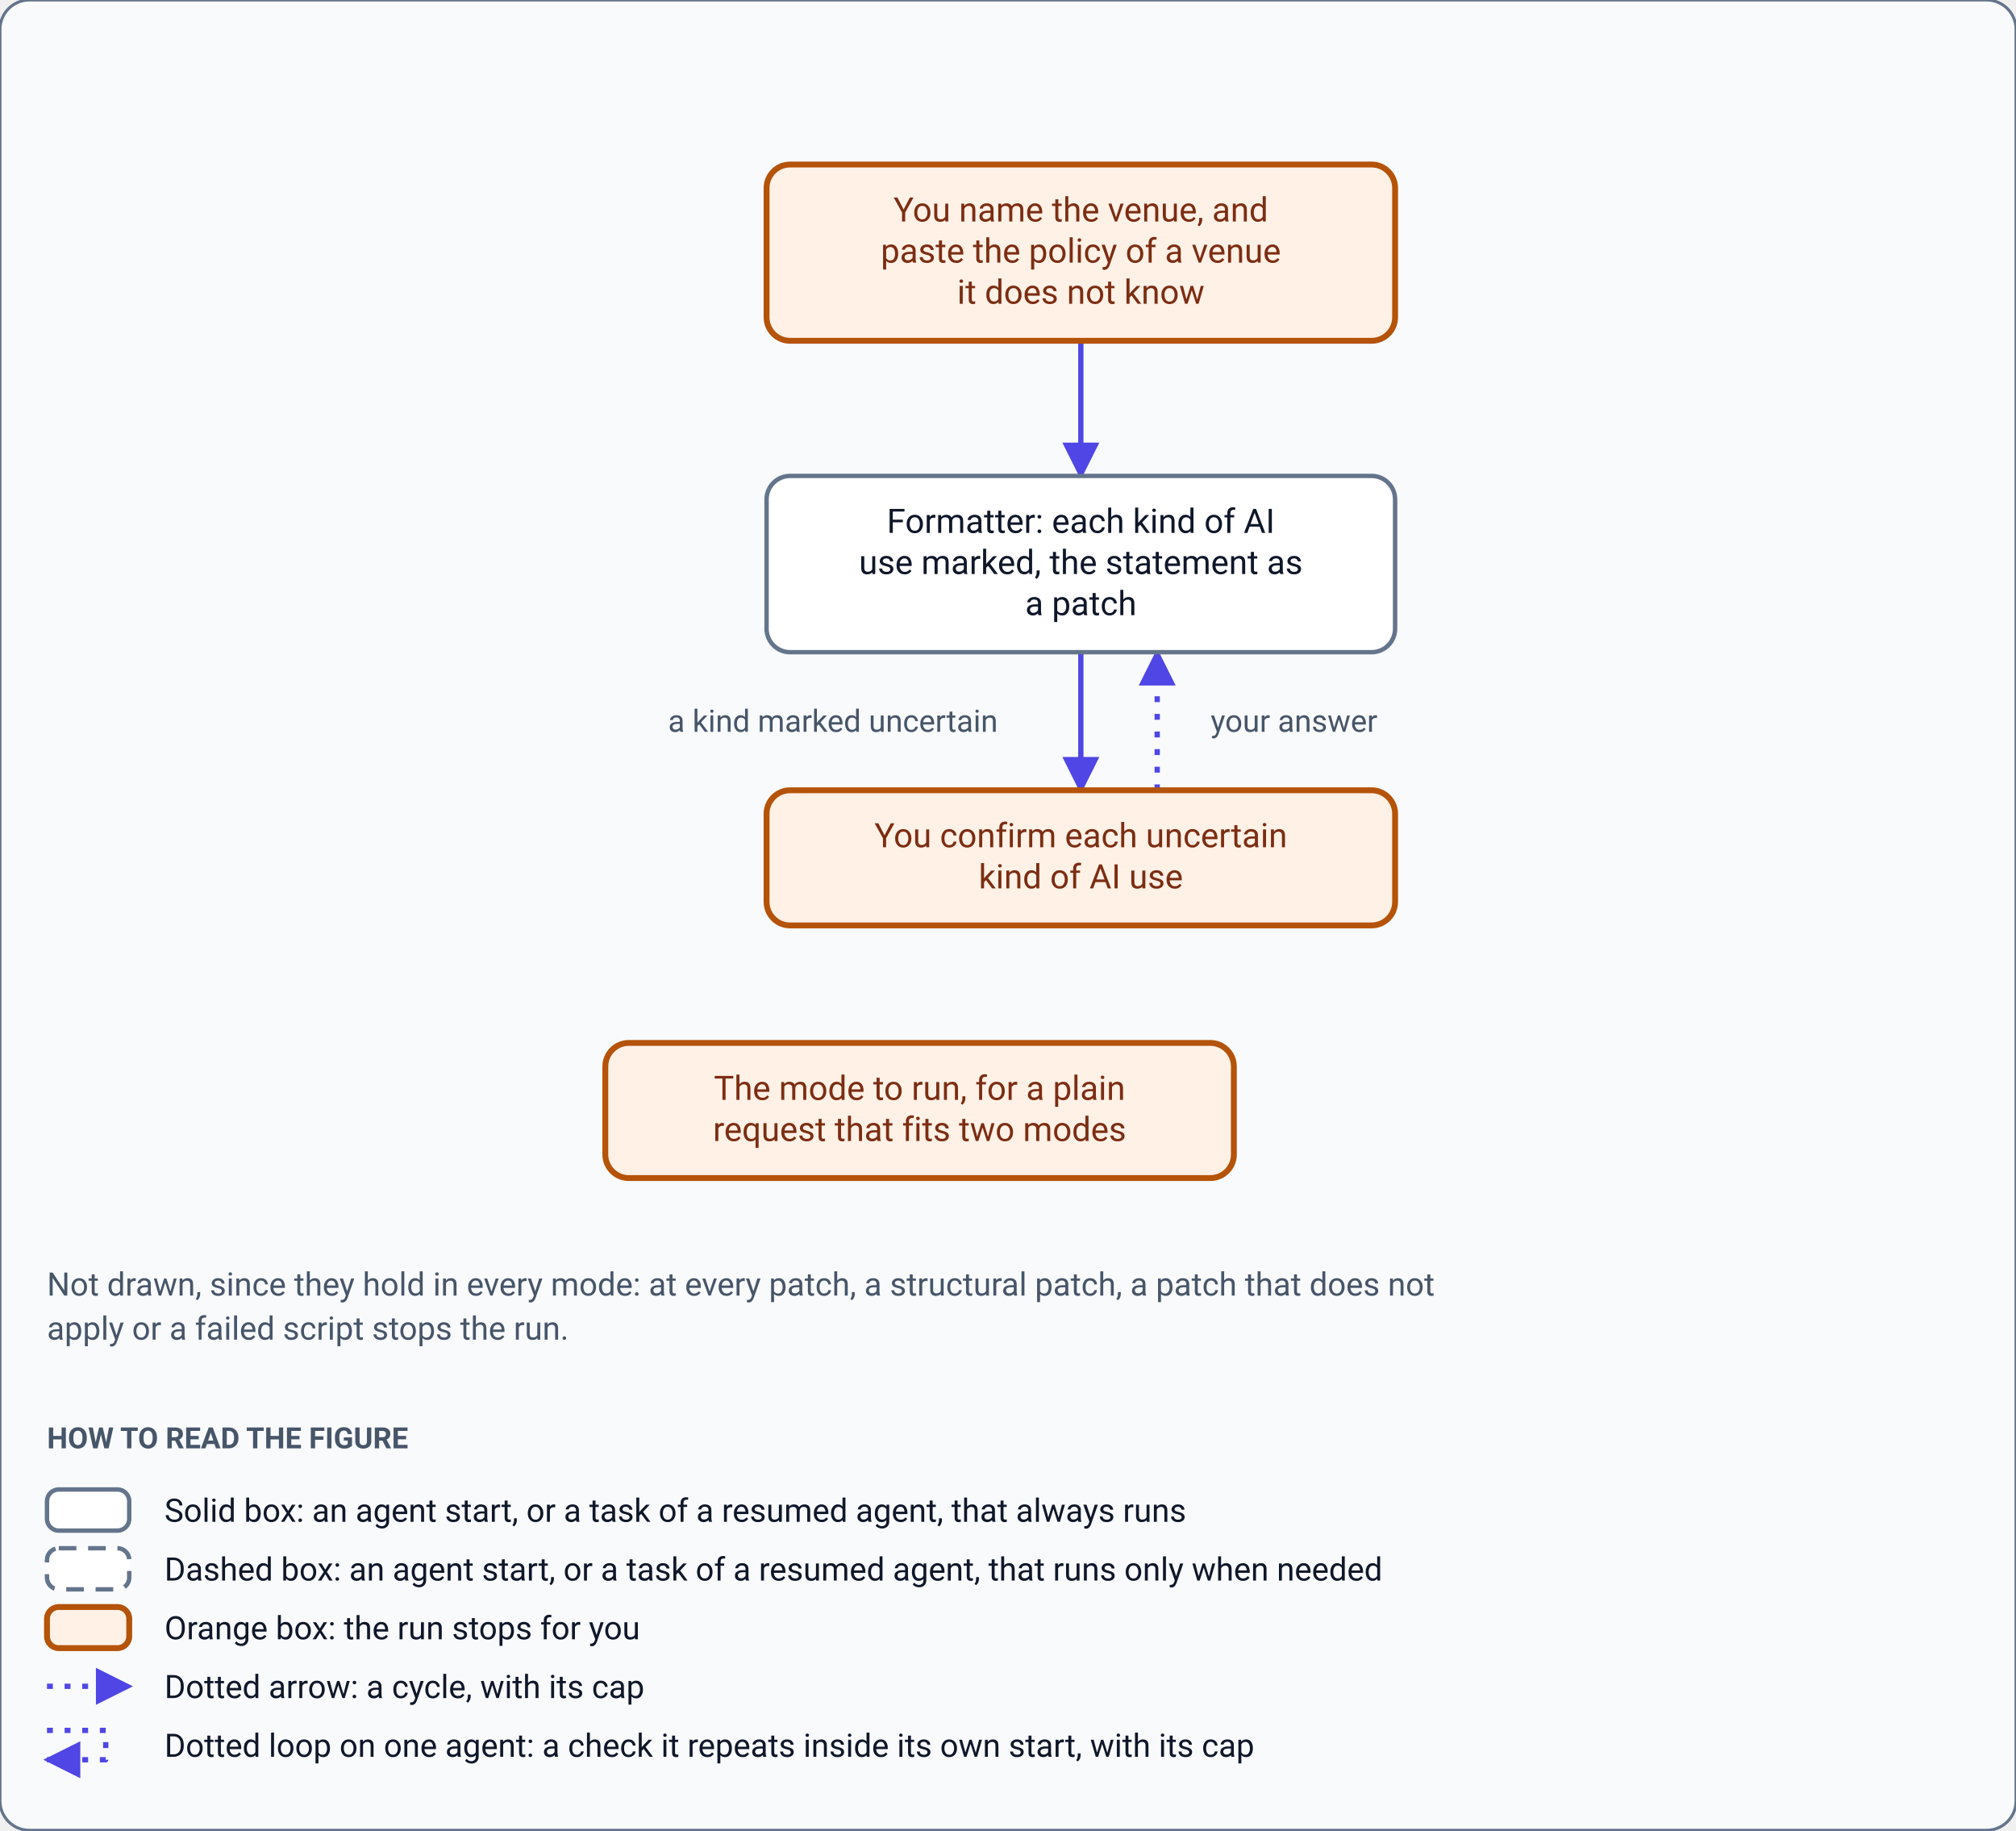
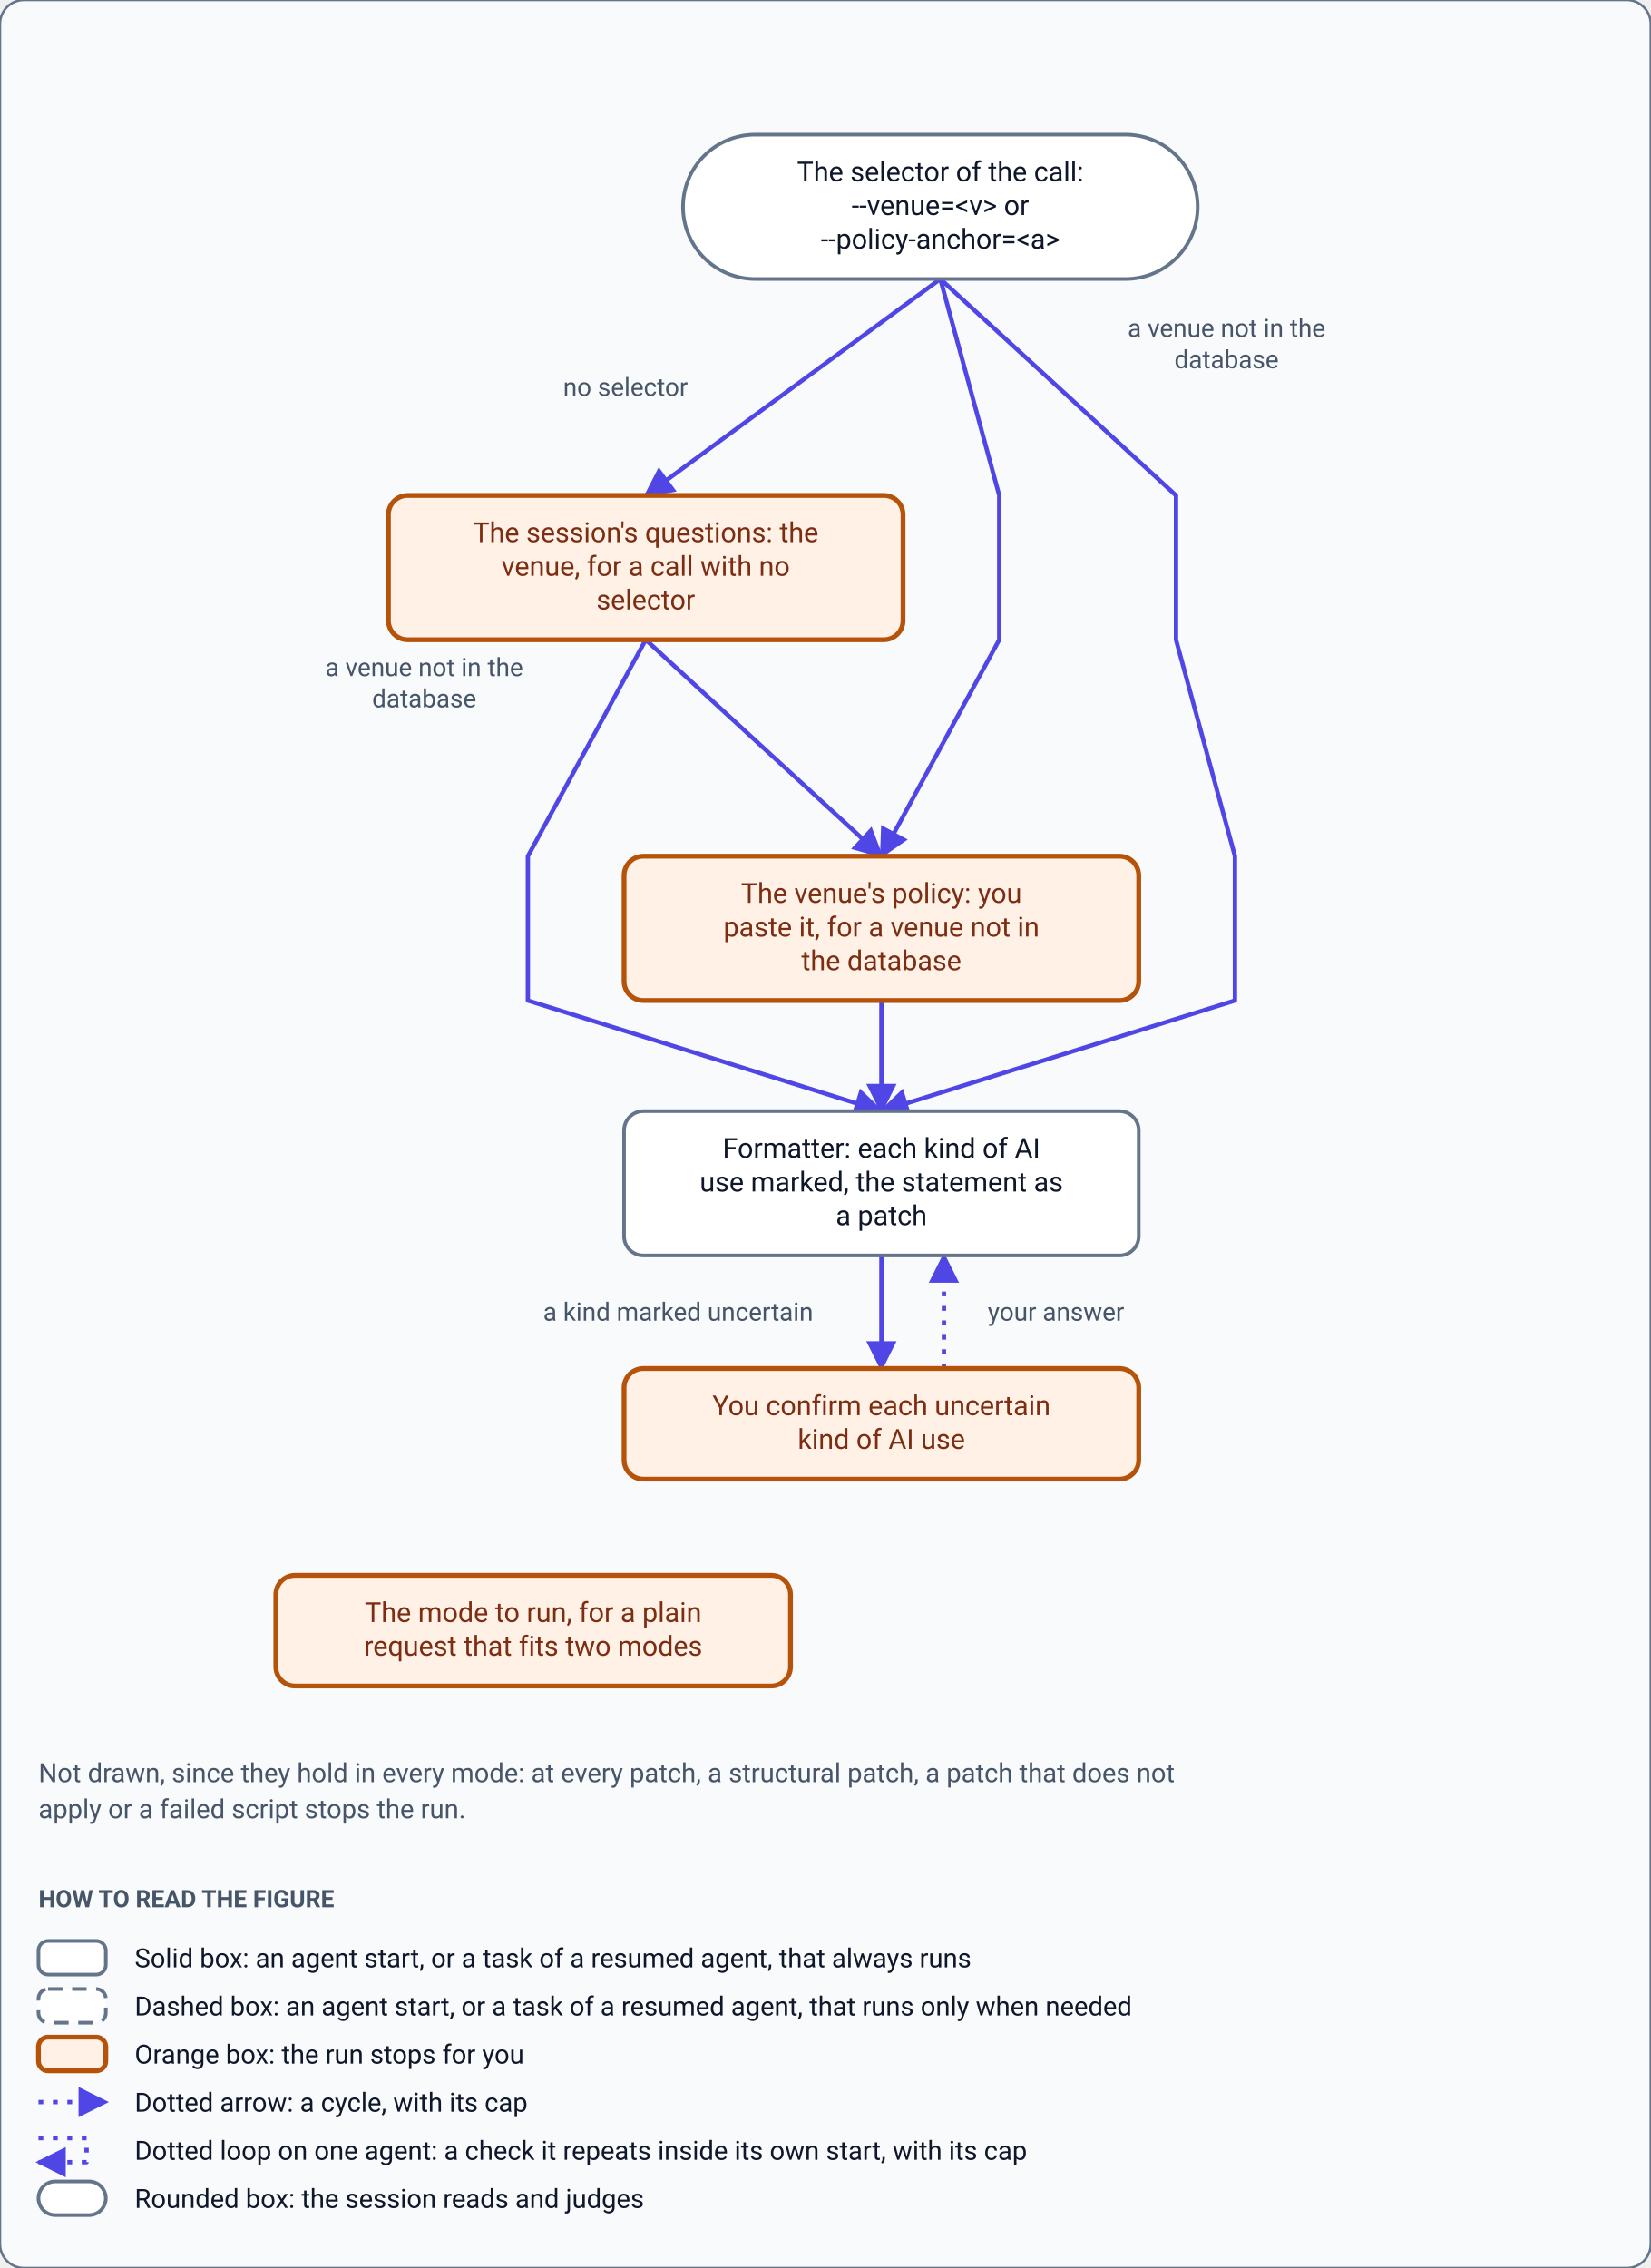
- <svg xmlns="http://www.w3.org/2000/svg" viewBox="0 0 686.4 623" width="686.4" height="623" role="img" aria-label="The disclosure mode of the paper skill. Boxes: You name the venue, and paste the policy of a venue it does not know (stop); Formatter: each kind of AI use marked, the statement as a patch (agent); You confirm each uncertain kind of AI use (stop); The mode to run, for a plain request that fits two modes (stop).">
+ <svg xmlns="http://www.w3.org/2000/svg" viewBox="0 0 686.4 943" width="686.4" height="943" role="img" aria-label="The disclosure mode of the paper skill. Boxes: The selector of the call: --venue=&lt;v&gt; or --policy-anchor=&lt;a&gt; (the session reads and judges); The session's questions: the venue, for a call with no selector (stop); The venue's policy: you paste it, for a venue not in the database (stop); Formatter: each kind of AI use marked, the statement as a patch (agent); You confirm each uncertain kind of AI use (stop); The mode to run, for a plain request that fits two modes (stop).">
  <defs>
    <marker id="arrow" viewBox="0 0 10 10" refX="9" refY="5" markerWidth="7" markerHeight="7" orient="auto">
      <path d="M0,0 L10,5 L0,10 z" fill="#4f46e5" />
    </marker>
  </defs>
-   <rect x="0" y="0" width="686.4" height="623" rx="10" fill="#f8fafc" stroke="#64748b" />
-   <path d="M368,116 L368,162" fill="none" stroke="#4f46e5" stroke-width="1.8" marker-end="url(#arrow)" stroke-linejoin="round" />
-   <path d="M368,222 L368,269" fill="none" stroke="#4f46e5" stroke-width="1.8" marker-end="url(#arrow)" stroke-linejoin="round" />
-   <path d="M394,269 L394,222" fill="none" stroke="#4f46e5" stroke-width="1.8" stroke-dasharray="2 4" marker-end="url(#arrow)" stroke-linejoin="round" />
-   <rect x="261" y="56" width="214" height="60" rx="8" fill="#fff1e6" stroke="#b45309" stroke-width="2" />
-   <text x="368" y="75.4" font-family="ui-sans-serif, -apple-system, 'Segoe UI', Roboto, Helvetica, Arial, sans-serif" font-size="11.5" fill="#7c2d12" font-weight="400" text-anchor="middle">You name the venue, and</text>
-   <text x="368" y="89.4" font-family="ui-sans-serif, -apple-system, 'Segoe UI', Roboto, Helvetica, Arial, sans-serif" font-size="11.5" fill="#7c2d12" font-weight="400" text-anchor="middle">paste the policy of a venue</text>
-   <text x="368" y="103.4" font-family="ui-sans-serif, -apple-system, 'Segoe UI', Roboto, Helvetica, Arial, sans-serif" font-size="11.5" fill="#7c2d12" font-weight="400" text-anchor="middle">it does not know</text>
-   <rect x="261" y="162" width="214" height="60" rx="8" fill="#ffffff" stroke="#64748b" stroke-width="1.5" />
-   <text x="368" y="181.4" font-family="ui-sans-serif, -apple-system, 'Segoe UI', Roboto, Helvetica, Arial, sans-serif" font-size="11.5" fill="#0f172a" font-weight="400" text-anchor="middle">Formatter: each kind of AI</text>
-   <text x="368" y="195.4" font-family="ui-sans-serif, -apple-system, 'Segoe UI', Roboto, Helvetica, Arial, sans-serif" font-size="11.5" fill="#0f172a" font-weight="400" text-anchor="middle">use marked, the statement as</text>
-   <text x="368" y="209.4" font-family="ui-sans-serif, -apple-system, 'Segoe UI', Roboto, Helvetica, Arial, sans-serif" font-size="11.5" fill="#0f172a" font-weight="400" text-anchor="middle">a patch</text>
-   <rect x="261" y="269" width="214" height="46" rx="8" fill="#fff1e6" stroke="#b45309" stroke-width="2" />
-   <text x="368" y="288.4" font-family="ui-sans-serif, -apple-system, 'Segoe UI', Roboto, Helvetica, Arial, sans-serif" font-size="11.5" fill="#7c2d12" font-weight="400" text-anchor="middle">You confirm each uncertain</text>
-   <text x="368" y="302.4" font-family="ui-sans-serif, -apple-system, 'Segoe UI', Roboto, Helvetica, Arial, sans-serif" font-size="11.5" fill="#7c2d12" font-weight="400" text-anchor="middle">kind of AI use</text>
-   <rect x="206.1" y="355" width="214" height="46" rx="8" fill="#fff1e6" stroke="#b45309" stroke-width="2" />
-   <text x="313.1" y="374.4" font-family="ui-sans-serif, -apple-system, 'Segoe UI', Roboto, Helvetica, Arial, sans-serif" font-size="11.5" fill="#7c2d12" font-weight="400" text-anchor="middle">The mode to run, for a plain</text>
-   <text x="313.1" y="388.4" font-family="ui-sans-serif, -apple-system, 'Segoe UI', Roboto, Helvetica, Arial, sans-serif" font-size="11.5" fill="#7c2d12" font-weight="400" text-anchor="middle">request that fits two modes</text>
-   <text x="283.6" y="249.1" font-family="ui-sans-serif, -apple-system, 'Segoe UI', Roboto, Helvetica, Arial, sans-serif" font-size="10.5" fill="#475569" font-weight="400" text-anchor="middle" stroke="#f8fafc" stroke-width="4" stroke-linejoin="round" paint-order="stroke">a kind marked uncertain</text>
-   <text x="440.6" y="249.1" font-family="ui-sans-serif, -apple-system, 'Segoe UI', Roboto, Helvetica, Arial, sans-serif" font-size="10.5" fill="#475569" font-weight="400" text-anchor="middle" stroke="#f8fafc" stroke-width="4" stroke-linejoin="round" paint-order="stroke">your answer</text>
-   <text x="16" y="441" font-family="ui-sans-serif, -apple-system, 'Segoe UI', Roboto, Helvetica, Arial, sans-serif" font-size="11" fill="#475569" font-weight="400" text-anchor="start">Not drawn, since they hold in every mode: at every patch, a structural patch, a patch that does not</text>
-   <text x="16" y="456" font-family="ui-sans-serif, -apple-system, 'Segoe UI', Roboto, Helvetica, Arial, sans-serif" font-size="11" fill="#475569" font-weight="400" text-anchor="start">apply or a failed script stops the run.</text>
-   <text x="16" y="493" font-family="ui-sans-serif, -apple-system, 'Segoe UI', Roboto, Helvetica, Arial, sans-serif" font-size="10" fill="#475569" font-weight="700" text-anchor="start">HOW TO READ THE FIGURE</text>
-   <rect x="16" y="507" width="28" height="14" rx="4" fill="#ffffff" stroke="#64748b" stroke-width="1.5" />
-   <text x="56" y="518" font-family="ui-sans-serif, -apple-system, 'Segoe UI', Roboto, Helvetica, Arial, sans-serif" font-size="11" fill="#0f172a" font-weight="400" text-anchor="start">Solid box: an agent start, or a task of a resumed agent, that always runs</text>
-   <rect x="16" y="527" width="28" height="14" rx="4" fill="#ffffff" stroke="#64748b" stroke-width="1.5" stroke-dasharray="6 4" />
-   <text x="56" y="538" font-family="ui-sans-serif, -apple-system, 'Segoe UI', Roboto, Helvetica, Arial, sans-serif" font-size="11" fill="#0f172a" font-weight="400" text-anchor="start">Dashed box: an agent start, or a task of a resumed agent, that runs only when needed</text>
-   <rect x="16" y="547" width="28" height="14" rx="4" fill="#fff1e6" stroke="#b45309" stroke-width="2" />
-   <text x="56" y="558" font-family="ui-sans-serif, -apple-system, 'Segoe UI', Roboto, Helvetica, Arial, sans-serif" font-size="11" fill="#0f172a" font-weight="400" text-anchor="start">Orange box: the run stops for you</text>
-   <path d="M16,574 L44,574" fill="none" stroke="#4f46e5" stroke-width="1.8" stroke-dasharray="2 4" marker-end="url(#arrow)" stroke-linejoin="round" />
-   <text x="56" y="578" font-family="ui-sans-serif, -apple-system, 'Segoe UI', Roboto, Helvetica, Arial, sans-serif" font-size="11" fill="#0f172a" font-weight="400" text-anchor="start">Dotted arrow: a cycle, with its cap</text>
-   <path d="M16,589 L36,589 L36,599 L16,599" fill="none" stroke="#4f46e5" stroke-width="1.8" stroke-dasharray="2 4" marker-end="url(#arrow)" stroke-linejoin="round" />
-   <text x="56" y="598" font-family="ui-sans-serif, -apple-system, 'Segoe UI', Roboto, Helvetica, Arial, sans-serif" font-size="11" fill="#0f172a" font-weight="400" text-anchor="start">Dotted loop on one agent: a check it repeats inside its own start, with its cap</text>
+   <rect x="0" y="0" width="686.4" height="943" rx="10" fill="#f8fafc" stroke="#64748b" />
+   <path d="M391,116 L268.5,206" fill="none" stroke="#4f46e5" stroke-width="1.8" marker-end="url(#arrow)" stroke-linejoin="round" />
+   <path d="M391,116 L415.5,206 L415.5,266 L366.5,356" fill="none" stroke="#4f46e5" stroke-width="1.8" marker-end="url(#arrow)" stroke-linejoin="round" />
+   <path d="M391,116 L489,206 L489,266 L513.5,356 L513.5,416 L366.5,462" fill="none" stroke="#4f46e5" stroke-width="1.8" marker-end="url(#arrow)" stroke-linejoin="round" />
+   <path d="M268.5,266 L366.5,356" fill="none" stroke="#4f46e5" stroke-width="1.8" marker-end="url(#arrow)" stroke-linejoin="round" />
+   <path d="M268.5,266 L219.5,356 L219.5,416 L366.5,462" fill="none" stroke="#4f46e5" stroke-width="1.8" marker-end="url(#arrow)" stroke-linejoin="round" />
+   <path d="M366.5,416 L366.5,462" fill="none" stroke="#4f46e5" stroke-width="1.8" marker-end="url(#arrow)" stroke-linejoin="round" />
+   <path d="M366.5,522 L366.5,569" fill="none" stroke="#4f46e5" stroke-width="1.8" marker-end="url(#arrow)" stroke-linejoin="round" />
+   <path d="M392.5,569 L392.5,522" fill="none" stroke="#4f46e5" stroke-width="1.8" stroke-dasharray="2 4" marker-end="url(#arrow)" stroke-linejoin="round" />
+   <rect x="284" y="56" width="214" height="60" rx="30" fill="#ffffff" stroke="#64748b" stroke-width="1.5" />
+   <text x="391" y="75.4" font-family="ui-sans-serif, -apple-system, 'Segoe UI', Roboto, Helvetica, Arial, sans-serif" font-size="11.5" fill="#0f172a" font-weight="400" text-anchor="middle">The selector of the call:</text>
+   <text x="391" y="89.4" font-family="ui-sans-serif, -apple-system, 'Segoe UI', Roboto, Helvetica, Arial, sans-serif" font-size="11.5" fill="#0f172a" font-weight="400" text-anchor="middle">--venue=&lt;v&gt; or</text>
+   <text x="391" y="103.4" font-family="ui-sans-serif, -apple-system, 'Segoe UI', Roboto, Helvetica, Arial, sans-serif" font-size="11.5" fill="#0f172a" font-weight="400" text-anchor="middle">--policy-anchor=&lt;a&gt;</text>
+   <rect x="161.5" y="206" width="214" height="60" rx="8" fill="#fff1e6" stroke="#b45309" stroke-width="2" />
+   <text x="268.5" y="225.4" font-family="ui-sans-serif, -apple-system, 'Segoe UI', Roboto, Helvetica, Arial, sans-serif" font-size="11.5" fill="#7c2d12" font-weight="400" text-anchor="middle">The session's questions: the</text>
+   <text x="268.5" y="239.4" font-family="ui-sans-serif, -apple-system, 'Segoe UI', Roboto, Helvetica, Arial, sans-serif" font-size="11.5" fill="#7c2d12" font-weight="400" text-anchor="middle">venue, for a call with no</text>
+   <text x="268.5" y="253.4" font-family="ui-sans-serif, -apple-system, 'Segoe UI', Roboto, Helvetica, Arial, sans-serif" font-size="11.5" fill="#7c2d12" font-weight="400" text-anchor="middle">selector</text>
+   <rect x="259.5" y="356" width="214" height="60" rx="8" fill="#fff1e6" stroke="#b45309" stroke-width="2" />
+   <text x="366.5" y="375.4" font-family="ui-sans-serif, -apple-system, 'Segoe UI', Roboto, Helvetica, Arial, sans-serif" font-size="11.5" fill="#7c2d12" font-weight="400" text-anchor="middle">The venue's policy: you</text>
+   <text x="366.5" y="389.4" font-family="ui-sans-serif, -apple-system, 'Segoe UI', Roboto, Helvetica, Arial, sans-serif" font-size="11.5" fill="#7c2d12" font-weight="400" text-anchor="middle">paste it, for a venue not in</text>
+   <text x="366.5" y="403.4" font-family="ui-sans-serif, -apple-system, 'Segoe UI', Roboto, Helvetica, Arial, sans-serif" font-size="11.5" fill="#7c2d12" font-weight="400" text-anchor="middle">the database</text>
+   <rect x="259.5" y="462" width="214" height="60" rx="8" fill="#ffffff" stroke="#64748b" stroke-width="1.5" />
+   <text x="366.5" y="481.4" font-family="ui-sans-serif, -apple-system, 'Segoe UI', Roboto, Helvetica, Arial, sans-serif" font-size="11.5" fill="#0f172a" font-weight="400" text-anchor="middle">Formatter: each kind of AI</text>
+   <text x="366.5" y="495.4" font-family="ui-sans-serif, -apple-system, 'Segoe UI', Roboto, Helvetica, Arial, sans-serif" font-size="11.5" fill="#0f172a" font-weight="400" text-anchor="middle">use marked, the statement as</text>
+   <text x="366.5" y="509.4" font-family="ui-sans-serif, -apple-system, 'Segoe UI', Roboto, Helvetica, Arial, sans-serif" font-size="11.5" fill="#0f172a" font-weight="400" text-anchor="middle">a patch</text>
+   <rect x="259.5" y="569" width="214" height="46" rx="8" fill="#fff1e6" stroke="#b45309" stroke-width="2" />
+   <text x="366.5" y="588.4" font-family="ui-sans-serif, -apple-system, 'Segoe UI', Roboto, Helvetica, Arial, sans-serif" font-size="11.5" fill="#7c2d12" font-weight="400" text-anchor="middle">You confirm each uncertain</text>
+   <text x="366.5" y="602.4" font-family="ui-sans-serif, -apple-system, 'Segoe UI', Roboto, Helvetica, Arial, sans-serif" font-size="11.5" fill="#7c2d12" font-weight="400" text-anchor="middle">kind of AI use</text>
+   <rect x="114.7" y="655" width="214" height="46" rx="8" fill="#fff1e6" stroke="#b45309" stroke-width="2" />
+   <text x="221.7" y="674.4" font-family="ui-sans-serif, -apple-system, 'Segoe UI', Roboto, Helvetica, Arial, sans-serif" font-size="11.5" fill="#7c2d12" font-weight="400" text-anchor="middle">The mode to run, for a plain</text>
+   <text x="221.7" y="688.4" font-family="ui-sans-serif, -apple-system, 'Segoe UI', Roboto, Helvetica, Arial, sans-serif" font-size="11.5" fill="#7c2d12" font-weight="400" text-anchor="middle">request that fits two modes</text>
+   <text x="260.1" y="164.6" font-family="ui-sans-serif, -apple-system, 'Segoe UI', Roboto, Helvetica, Arial, sans-serif" font-size="10.5" fill="#475569" font-weight="400" text-anchor="middle" stroke="#f8fafc" stroke-width="4" stroke-linejoin="round" paint-order="stroke">no selector</text>
+   <text x="510" y="140.1" font-family="ui-sans-serif, -apple-system, 'Segoe UI', Roboto, Helvetica, Arial, sans-serif" font-size="10.5" fill="#475569" font-weight="400" text-anchor="middle" stroke="#f8fafc" stroke-width="4" stroke-linejoin="round" paint-order="stroke">a venue not in the</text>
+   <text x="510" y="153.1" font-family="ui-sans-serif, -apple-system, 'Segoe UI', Roboto, Helvetica, Arial, sans-serif" font-size="10.5" fill="#475569" font-weight="400" text-anchor="middle" stroke="#f8fafc" stroke-width="4" stroke-linejoin="round" paint-order="stroke">database</text>
+   <text x="176.4" y="281.1" font-family="ui-sans-serif, -apple-system, 'Segoe UI', Roboto, Helvetica, Arial, sans-serif" font-size="10.5" fill="#475569" font-weight="400" text-anchor="middle" stroke="#f8fafc" stroke-width="4" stroke-linejoin="round" paint-order="stroke">a venue not in the</text>
+   <text x="176.4" y="294.1" font-family="ui-sans-serif, -apple-system, 'Segoe UI', Roboto, Helvetica, Arial, sans-serif" font-size="10.5" fill="#475569" font-weight="400" text-anchor="middle" stroke="#f8fafc" stroke-width="4" stroke-linejoin="round" paint-order="stroke">database</text>
+   <text x="282" y="549.1" font-family="ui-sans-serif, -apple-system, 'Segoe UI', Roboto, Helvetica, Arial, sans-serif" font-size="10.5" fill="#475569" font-weight="400" text-anchor="middle" stroke="#f8fafc" stroke-width="4" stroke-linejoin="round" paint-order="stroke">a kind marked uncertain</text>
+   <text x="439.1" y="549.1" font-family="ui-sans-serif, -apple-system, 'Segoe UI', Roboto, Helvetica, Arial, sans-serif" font-size="10.5" fill="#475569" font-weight="400" text-anchor="middle" stroke="#f8fafc" stroke-width="4" stroke-linejoin="round" paint-order="stroke">your answer</text>
+   <text x="16" y="741" font-family="ui-sans-serif, -apple-system, 'Segoe UI', Roboto, Helvetica, Arial, sans-serif" font-size="11" fill="#475569" font-weight="400" text-anchor="start">Not drawn, since they hold in every mode: at every patch, a structural patch, a patch that does not</text>
+   <text x="16" y="756" font-family="ui-sans-serif, -apple-system, 'Segoe UI', Roboto, Helvetica, Arial, sans-serif" font-size="11" fill="#475569" font-weight="400" text-anchor="start">apply or a failed script stops the run.</text>
+   <text x="16" y="793" font-family="ui-sans-serif, -apple-system, 'Segoe UI', Roboto, Helvetica, Arial, sans-serif" font-size="10" fill="#475569" font-weight="700" text-anchor="start">HOW TO READ THE FIGURE</text>
+   <rect x="16" y="807" width="28" height="14" rx="4" fill="#ffffff" stroke="#64748b" stroke-width="1.5" />
+   <text x="56" y="818" font-family="ui-sans-serif, -apple-system, 'Segoe UI', Roboto, Helvetica, Arial, sans-serif" font-size="11" fill="#0f172a" font-weight="400" text-anchor="start">Solid box: an agent start, or a task of a resumed agent, that always runs</text>
+   <rect x="16" y="827" width="28" height="14" rx="4" fill="#ffffff" stroke="#64748b" stroke-width="1.5" stroke-dasharray="6 4" />
+   <text x="56" y="838" font-family="ui-sans-serif, -apple-system, 'Segoe UI', Roboto, Helvetica, Arial, sans-serif" font-size="11" fill="#0f172a" font-weight="400" text-anchor="start">Dashed box: an agent start, or a task of a resumed agent, that runs only when needed</text>
+   <rect x="16" y="847" width="28" height="14" rx="4" fill="#fff1e6" stroke="#b45309" stroke-width="2" />
+   <text x="56" y="858" font-family="ui-sans-serif, -apple-system, 'Segoe UI', Roboto, Helvetica, Arial, sans-serif" font-size="11" fill="#0f172a" font-weight="400" text-anchor="start">Orange box: the run stops for you</text>
+   <path d="M16,874 L44,874" fill="none" stroke="#4f46e5" stroke-width="1.8" stroke-dasharray="2 4" marker-end="url(#arrow)" stroke-linejoin="round" />
+   <text x="56" y="878" font-family="ui-sans-serif, -apple-system, 'Segoe UI', Roboto, Helvetica, Arial, sans-serif" font-size="11" fill="#0f172a" font-weight="400" text-anchor="start">Dotted arrow: a cycle, with its cap</text>
+   <path d="M16,889 L36,889 L36,899 L16,899" fill="none" stroke="#4f46e5" stroke-width="1.8" stroke-dasharray="2 4" marker-end="url(#arrow)" stroke-linejoin="round" />
+   <text x="56" y="898" font-family="ui-sans-serif, -apple-system, 'Segoe UI', Roboto, Helvetica, Arial, sans-serif" font-size="11" fill="#0f172a" font-weight="400" text-anchor="start">Dotted loop on one agent: a check it repeats inside its own start, with its cap</text>
+   <rect x="16" y="907" width="28" height="14" rx="7" fill="#ffffff" stroke="#64748b" stroke-width="1.5" />
+   <text x="56" y="918" font-family="ui-sans-serif, -apple-system, 'Segoe UI', Roboto, Helvetica, Arial, sans-serif" font-size="11" fill="#0f172a" font-weight="400" text-anchor="start">Rounded box: the session reads and judges</text>
</svg>
